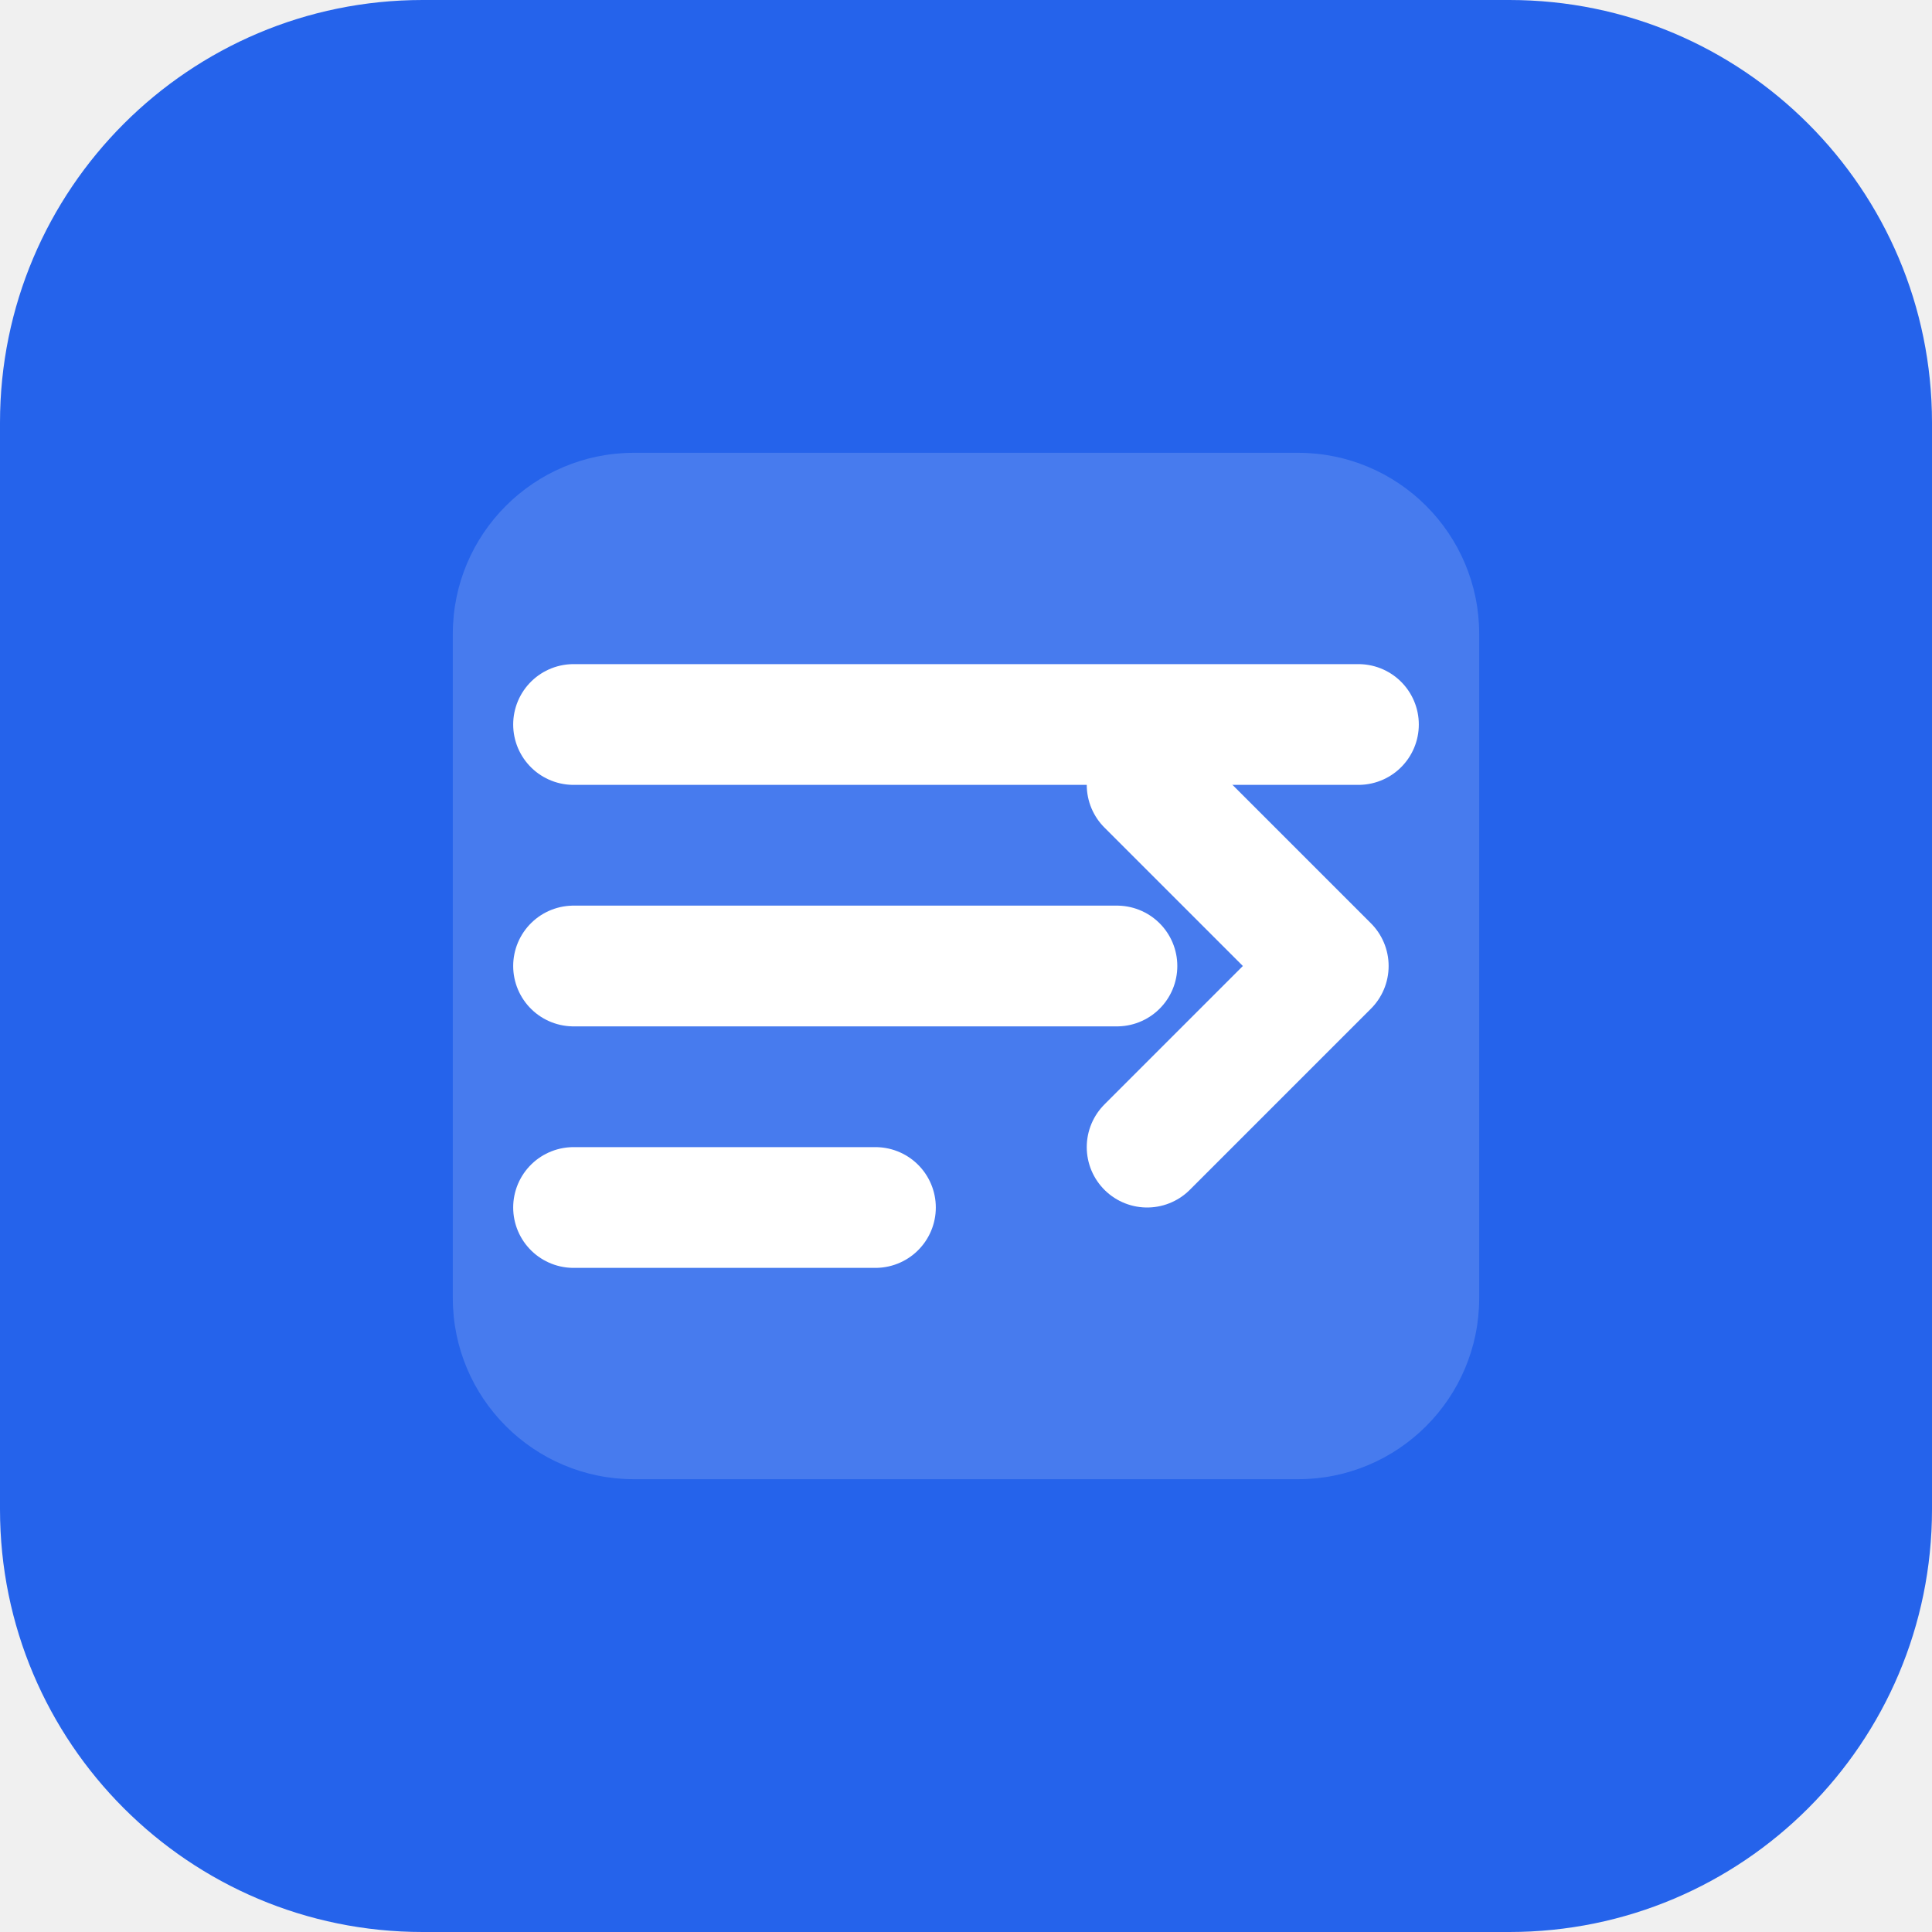
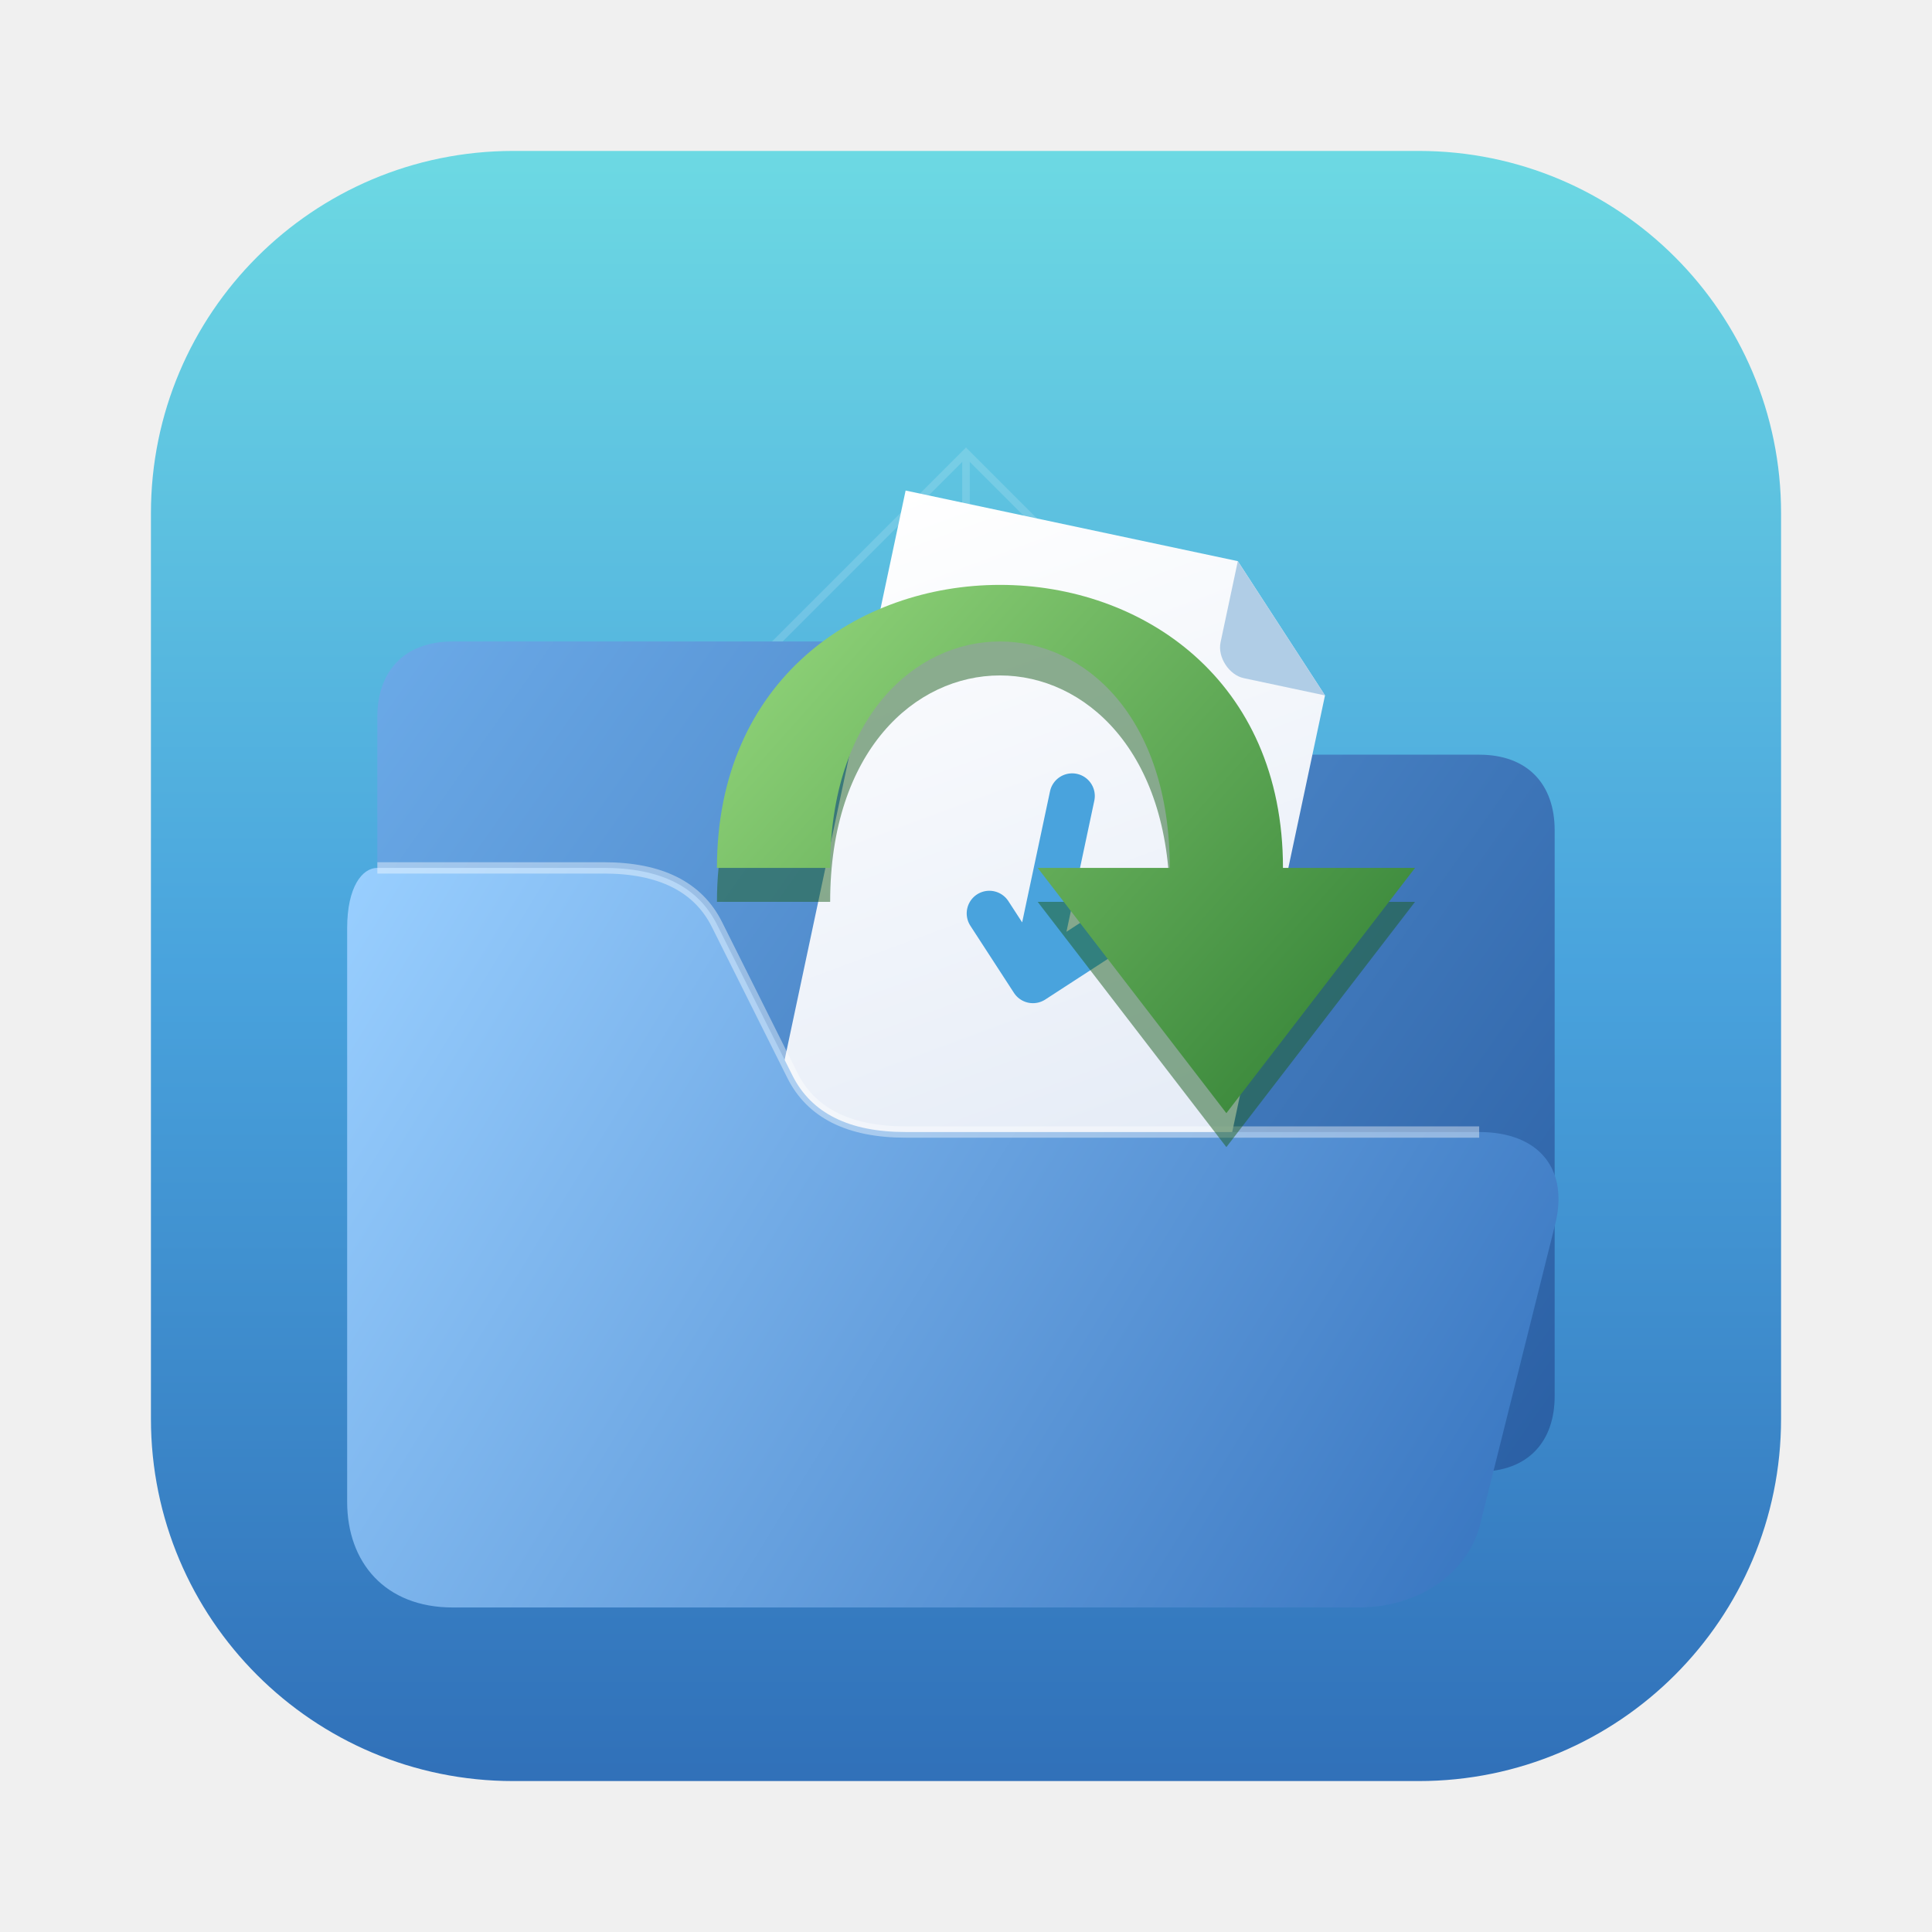
- <svg xmlns="http://www.w3.org/2000/svg" width="128" height="128" viewBox="0 0 128 128" fill="none">
-   <rect width="128" height="128" rx="28" fill="#2563EB" />
-   <path d="M30 42C30 35.373 35.373 30 42 30H86C92.627 30 98 35.373 98 42V86C98 92.627 92.627 98 86 98H42C35.373 98 30 92.627 30 86V42Z" fill="white" fill-opacity="0.16" />
-   <path d="M38 48H90" stroke="white" stroke-width="8" stroke-linecap="round" />
-   <path d="M38 64H74" stroke="white" stroke-width="8" stroke-linecap="round" />
-   <path d="M38 80H58" stroke="white" stroke-width="8" stroke-linecap="round" />
-   <path d="M76 76L88 64L76 52" stroke="white" stroke-width="8" stroke-linecap="round" stroke-linejoin="round" />
+ <svg xmlns="http://www.w3.org/2000/svg" viewBox="0 0 512 512">
+   <defs>
+     <linearGradient id="bg" x1="0" y1="0" x2="0" y2="512" gradientUnits="userSpaceOnUse">
+       <stop offset="0%" stop-color="#73e3e4" />
+       <stop offset="50%" stop-color="#49a3dd" />
+       <stop offset="100%" stop-color="#2c67b2" />
+     </linearGradient>
+     <linearGradient id="foldBack" x1="100" y1="180" x2="412" y2="400" gradientUnits="userSpaceOnUse">
+       <stop offset="0%" stop-color="#6baae8" />
+       <stop offset="100%" stop-color="#2a5fa4" />
+     </linearGradient>
+     <linearGradient id="card" x1="0" y1="0" x2="120" y2="190" gradientUnits="userSpaceOnUse">
+       <stop offset="0%" stop-color="#ffffff" />
+       <stop offset="100%" stop-color="#e0e8f5" />
+     </linearGradient>
+     <linearGradient id="foldFront" x1="92" y1="240" x2="412" y2="436" gradientUnits="userSpaceOnUse">
+       <stop offset="0%" stop-color="#99cfff" />
+       <stop offset="100%" stop-color="#3472be" />
+     </linearGradient>
+     <linearGradient id="arrow" x1="190" y1="140" x2="375" y2="305" gradientUnits="userSpaceOnUse">
+       <stop offset="0%" stop-color="#9ee083" />
+       <stop offset="100%" stop-color="#2e7d32" />
+     </linearGradient>
+   </defs>
+   <rect x="40" y="40" width="432" height="432" rx="96" fill="url(#bg)" />
+   <path d="M 256 120 L 120 256 L 256 392 L 392 256 Z M 256 120 L 256 392" stroke="#ffffff" stroke-width="2" opacity="0.15" fill="none" />
+   <g transform="translate(0, -10)">
+     <path d="M 120 180 L 220 180 L 250 210 L 392 210 C 405 210 412 218 412 230 L 412 380 C 412 392 405 400 392 400 L 120 400 C 107 400 100 392 100 380 L 100 200 C 100 188 107 180 120 180 Z" fill="url(#foldBack)" />
+     <g transform="translate(240, 140) rotate(12)">
+       <path d="M 0 0 L 90 0 L 120 30 L 120 180 C 120 186 115 190 110 190 L 10 190 C 4 190 0 186 0 180 Z" fill="url(#card)" />
+       <path d="M 90 0 L 90 22 C 90 26 94 30 98 30 L 120 30 Z" fill="#b0cde6" />
+       <path d="M 60 70 L 60 120 M 45 105 L 60 120 L 75 105" stroke="#49a3dd" stroke-width="12" stroke-linecap="round" stroke-linejoin="round" fill="none" />
+     </g>
+     <path d="M 100 240 L 160 240 C 175 240 185 245 190 255 L 210 295 C 215 305 225 310 240 310 L 392 310 C 408 310 416 320 412 335 L 392 415 C 388 428 375 436 360 436 L 120 436 C 102 436 92 424 92 408 L 92 256 C 92 245 96 240 100 240 Z" fill="url(#foldFront)" />
+     <path d="M 100 240 L 160 240 C 175 240 185 245 190 255 L 210 295 C 215 305 225 310 240 310 L 392 310" fill="none" stroke="#ffffff" stroke-width="3" opacity="0.4" />
+     <path d="M 220 244 C 220 164 310 164 310 244 L 275 244 L 325 309 L 375 244 L 340 244 C 340 144 190 144 190 244 Z" fill="#1b5e20" opacity="0.5" transform="translate(0, 5)" />
+     <path d="M 220 240 C 220 160 310 160 310 240 L 275 240 L 325 305 L 375 240 L 340 240 C 340 140 190 140 190 240 Z" fill="url(#arrow)" />
+   </g>
</svg>
